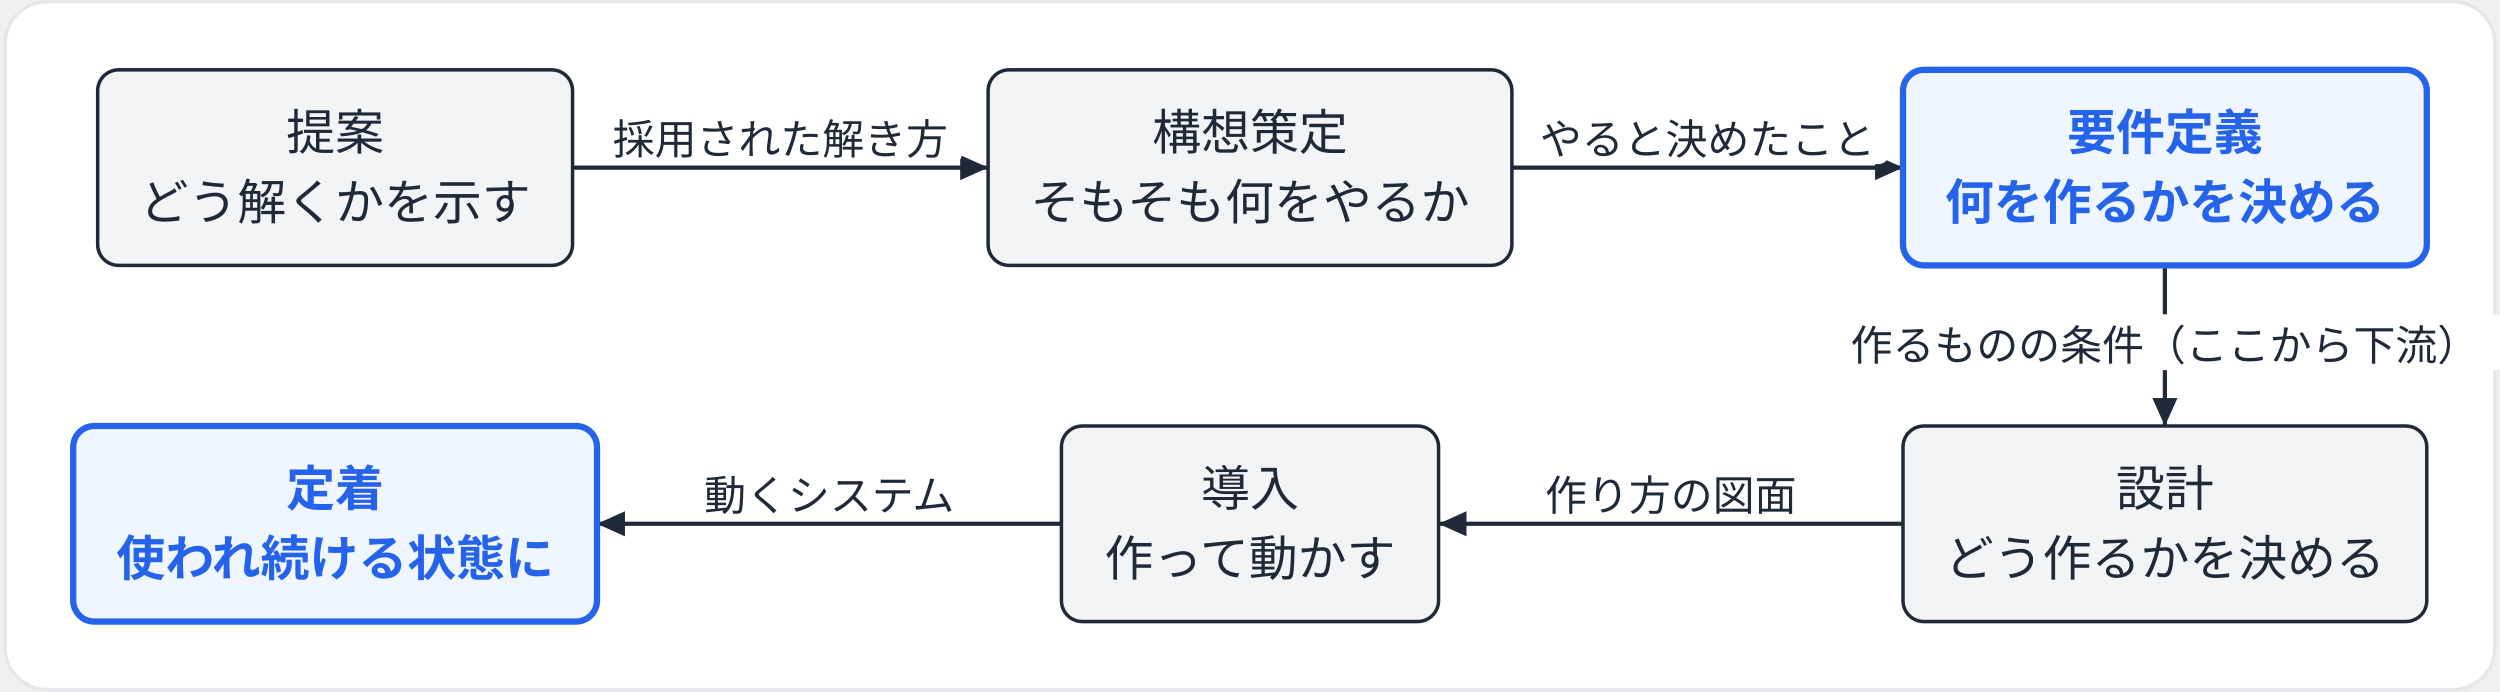
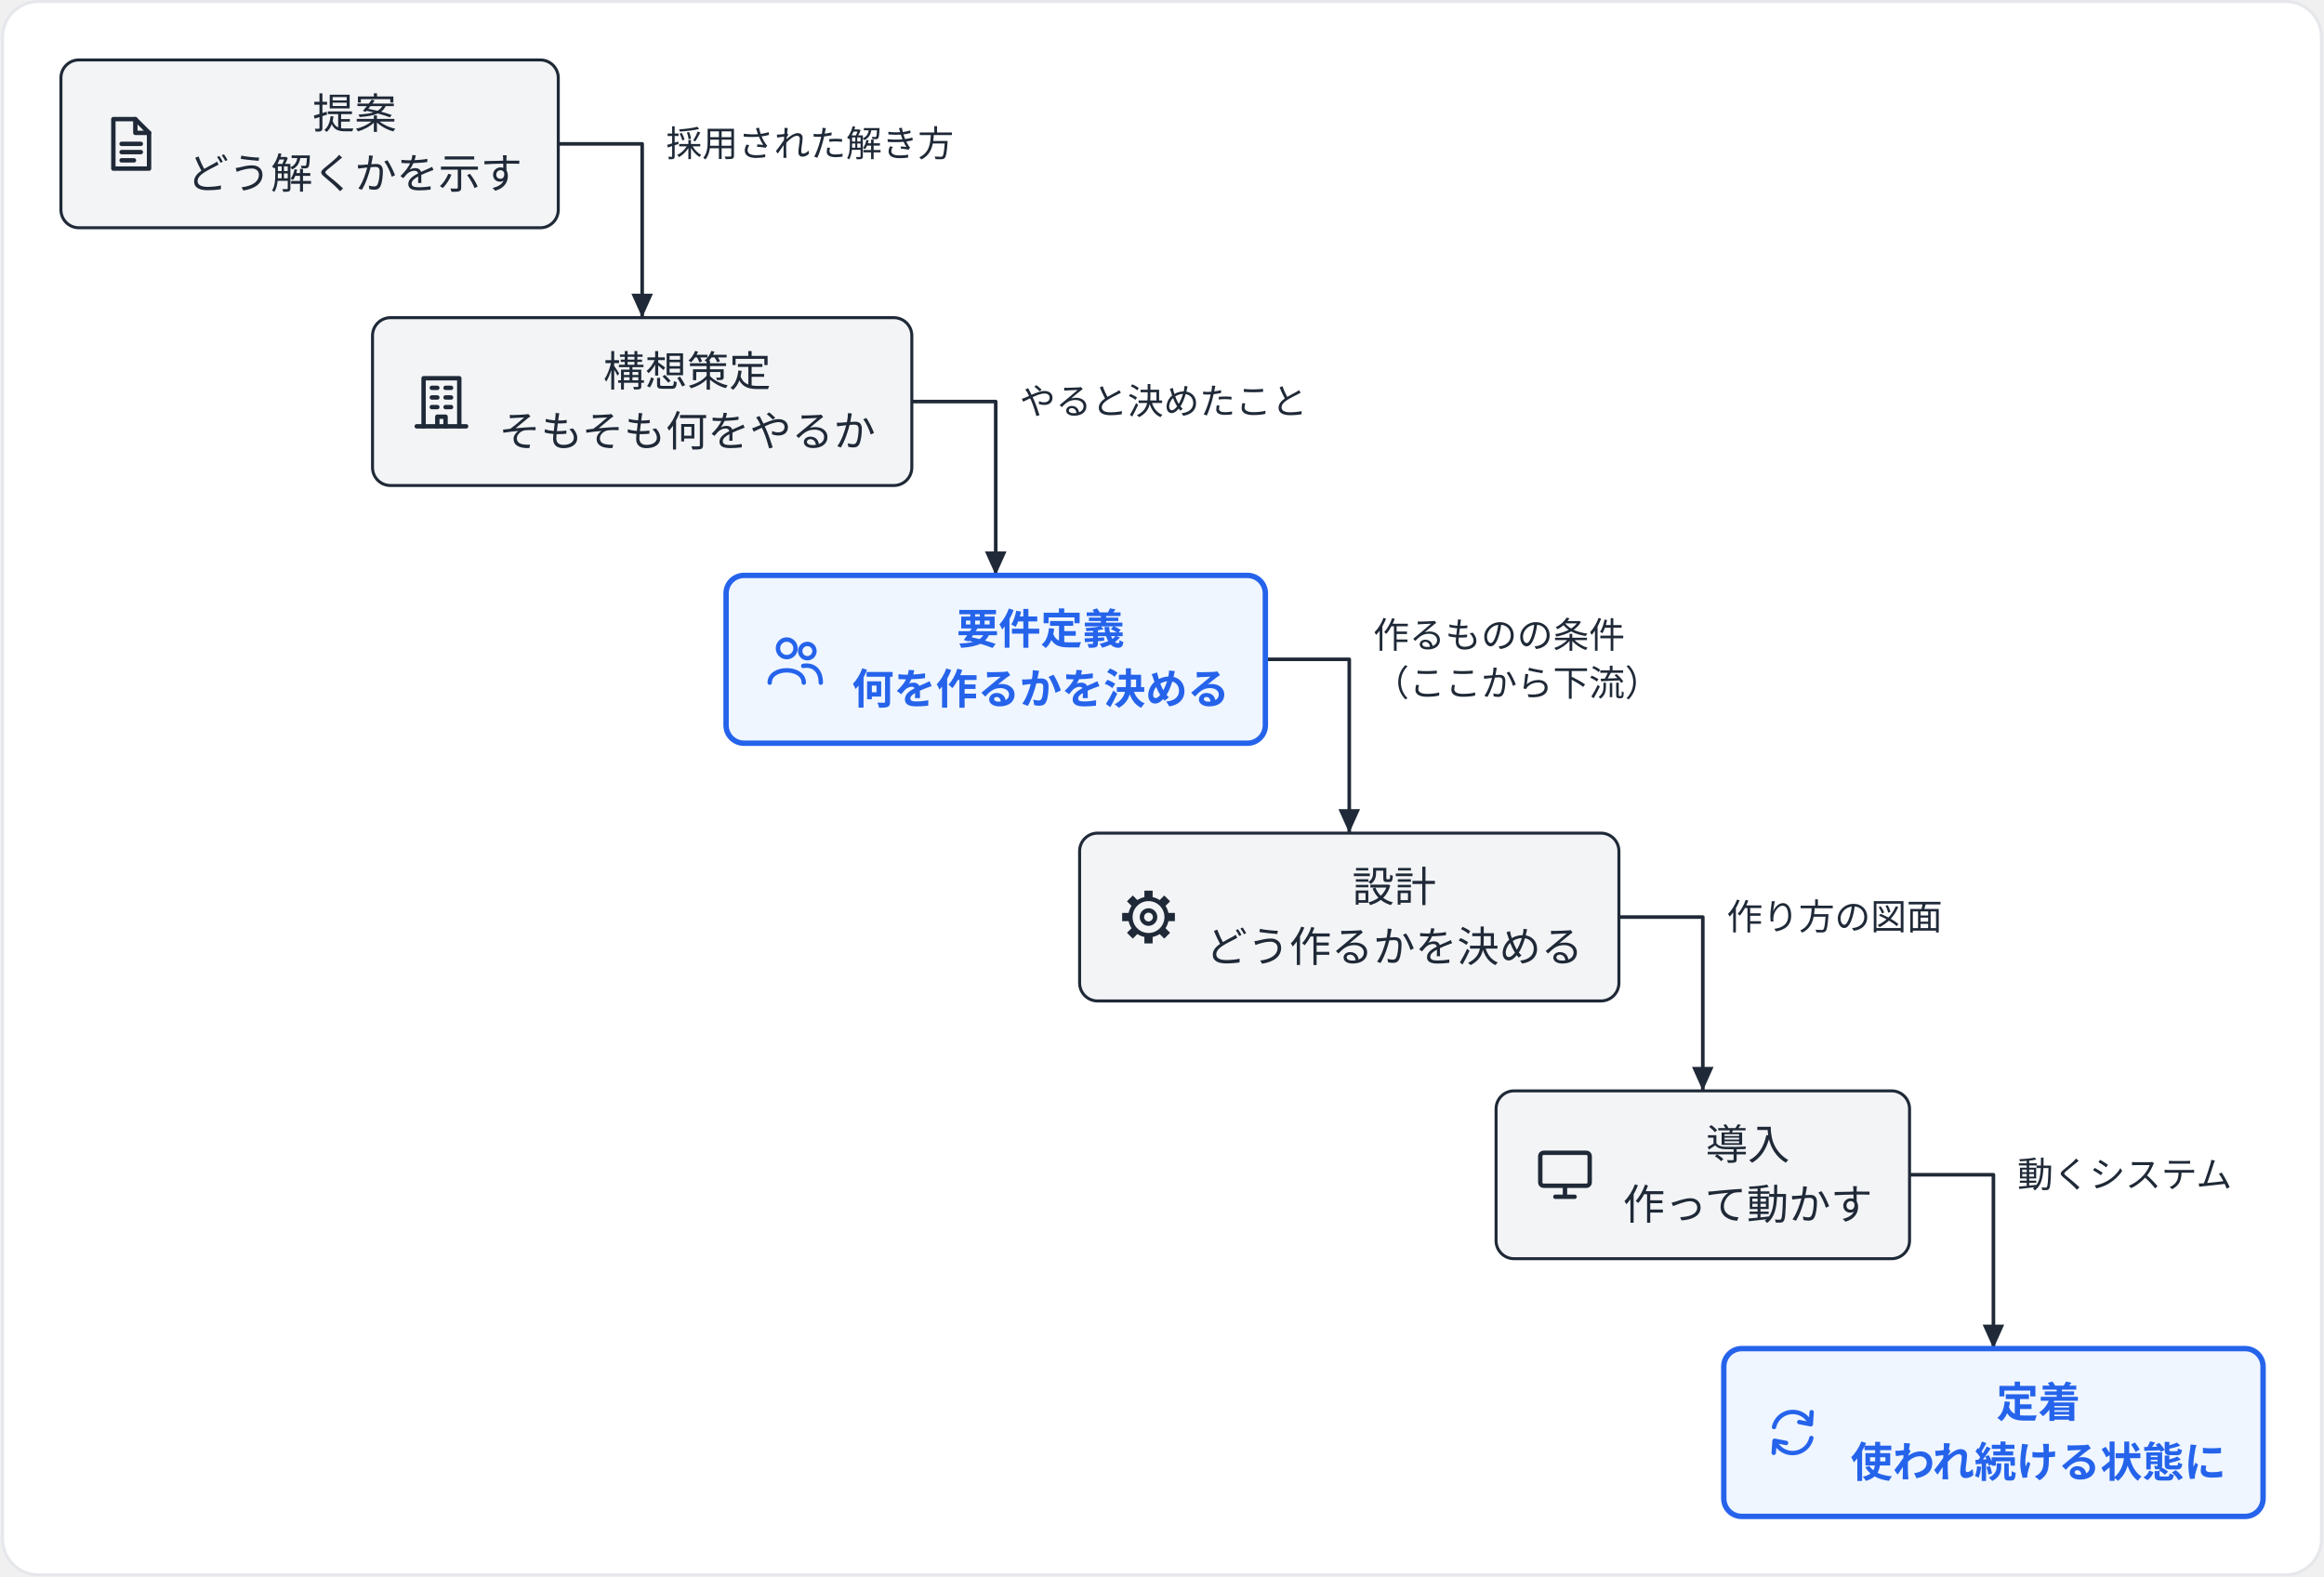
- <svg xmlns="http://www.w3.org/2000/svg" width="640" height="177" viewBox="0 0 714 198">
-   <rect x="0.5" y="0.5" width="713" height="197" rx="12" fill="#ffffff" stroke="#e5e7eb" stroke-width="1" />
+ <svg xmlns="http://www.w3.org/2000/svg" width="640" height="434" viewBox="0 0 775 526">
+   <rect x="0.5" y="0.5" width="774" height="525" rx="12" fill="#ffffff" stroke="#e5e7eb" stroke-width="1" />
  <g transform="translate(20 20)">
-     <polyline points="143,28 262,28" fill="none" stroke="#1f2937" stroke-width="1.2" stroke-linejoin="round" />
-     <polygon points="262,28 254,31.6 254,24.4" fill="#1f2937" />
-     <polyline points="412,28 524,28" fill="none" stroke="#1f2937" stroke-width="1.2" stroke-linejoin="round" />
-     <polygon points="524,28 516,31.6 516,24.4" fill="#1f2937" />
-     <polyline points="599,56 599,102" fill="none" stroke="#1f2937" stroke-width="1.2" stroke-linejoin="round" />
-     <polygon points="599,102 595.4,94 602.6,94" fill="#1f2937" />
-     <polyline points="524,130 391,130" fill="none" stroke="#1f2937" stroke-width="1.2" stroke-linejoin="round" />
-     <polygon points="391,130 399,126.4 399,133.6" fill="#1f2937" />
-     <polyline points="283,130 150,130" fill="none" stroke="#1f2937" stroke-width="1.2" stroke-linejoin="round" />
-     <polygon points="150,130 158,126.4 158,133.6" fill="#1f2937" />
-     <rect x="7" y="0" width="136" height="56" rx="6" fill="#f3f4f6" stroke="#1f2937" stroke-width="1" />
-     <text x="75" y="22.9" font-family="Hiragino Sans, Hiragino Kaku Gothic ProN, Noto Sans JP, Yu Gothic, Meiryo, sans-serif" font-size="14" fill="#1f2937" text-anchor="middle">提案</text>
-     <text x="75" y="42.9" font-family="Hiragino Sans, Hiragino Kaku Gothic ProN, Noto Sans JP, Yu Gothic, Meiryo, sans-serif" font-size="14" fill="#1f2937" text-anchor="middle">どう解くかを示す</text>
-     <rect x="262" y="0" width="150" height="56" rx="6" fill="#f3f4f6" stroke="#1f2937" stroke-width="1" />
-     <text x="337" y="22.9" font-family="Hiragino Sans, Hiragino Kaku Gothic ProN, Noto Sans JP, Yu Gothic, Meiryo, sans-serif" font-size="14" fill="#1f2937" text-anchor="middle">構想策定</text>
-     <text x="337" y="42.9" font-family="Hiragino Sans, Hiragino Kaku Gothic ProN, Noto Sans JP, Yu Gothic, Meiryo, sans-serif" font-size="14" fill="#1f2937" text-anchor="middle">そもそも何をやるか</text>
-     <rect x="524" y="0" width="150" height="56" rx="6" fill="#eff6ff" stroke="#2563eb" stroke-width="1.8" />
-     <text x="599" y="22.9" font-family="Hiragino Sans, Hiragino Kaku Gothic ProN, Noto Sans JP, Yu Gothic, Meiryo, sans-serif" font-size="14" fill="#2563eb" text-anchor="middle" font-weight="600">要件定義</text>
-     <text x="599" y="42.9" font-family="Hiragino Sans, Hiragino Kaku Gothic ProN, Noto Sans JP, Yu Gothic, Meiryo, sans-serif" font-size="14" fill="#2563eb" text-anchor="middle" font-weight="600">何を作るかを決める</text>
-     <rect x="524" y="102" width="150" height="56" rx="6" fill="#f3f4f6" stroke="#1f2937" stroke-width="1" />
-     <text x="599" y="124.9" font-family="Hiragino Sans, Hiragino Kaku Gothic ProN, Noto Sans JP, Yu Gothic, Meiryo, sans-serif" font-size="14" fill="#1f2937" text-anchor="middle">設計</text>
-     <text x="599" y="144.9" font-family="Hiragino Sans, Hiragino Kaku Gothic ProN, Noto Sans JP, Yu Gothic, Meiryo, sans-serif" font-size="14" fill="#1f2937" text-anchor="middle">どう作るかを決める</text>
-     <rect x="283" y="102" width="108" height="56" rx="6" fill="#f3f4f6" stroke="#1f2937" stroke-width="1" />
-     <text x="337" y="124.9" font-family="Hiragino Sans, Hiragino Kaku Gothic ProN, Noto Sans JP, Yu Gothic, Meiryo, sans-serif" font-size="14" fill="#1f2937" text-anchor="middle">導入</text>
-     <text x="337" y="144.9" font-family="Hiragino Sans, Hiragino Kaku Gothic ProN, Noto Sans JP, Yu Gothic, Meiryo, sans-serif" font-size="14" fill="#1f2937" text-anchor="middle">作って動かす</text>
-     <rect x="0" y="102" width="150" height="56" rx="6" fill="#eff6ff" stroke="#2563eb" stroke-width="1.8" />
-     <text x="75" y="124.9" font-family="Hiragino Sans, Hiragino Kaku Gothic ProN, Noto Sans JP, Yu Gothic, Meiryo, sans-serif" font-size="14" fill="#2563eb" text-anchor="middle" font-weight="600">定着</text>
-     <text x="75" y="144.9" font-family="Hiragino Sans, Hiragino Kaku Gothic ProN, Noto Sans JP, Yu Gothic, Meiryo, sans-serif" font-size="14" fill="#2563eb" text-anchor="middle" font-weight="600">使われ続ける状態に</text>
-     <rect x="150.5" y="11" width="104" height="16" rx="3" fill="#ffffff" />
-     <text x="202.5" y="24.2" font-family="Hiragino Sans, Hiragino Kaku Gothic ProN, Noto Sans JP, Yu Gothic, Meiryo, sans-serif" font-size="12" fill="#1f2937" text-anchor="middle">採用された解き方</text>
-     <rect x="416" y="11" width="104" height="16" rx="3" fill="#ffffff" />
-     <text x="468" y="24.2" font-family="Hiragino Sans, Hiragino Kaku Gothic ProN, Noto Sans JP, Yu Gothic, Meiryo, sans-serif" font-size="12" fill="#1f2937" text-anchor="middle">やると決めたこと</text>
-     <rect x="501.7" y="70" width="194.6" height="16" rx="3" fill="#ffffff" />
-     <text x="599" y="83.2" font-family="Hiragino Sans, Hiragino Kaku Gothic ProN, Noto Sans JP, Yu Gothic, Meiryo, sans-serif" font-size="12" fill="#1f2937" text-anchor="middle">作るものの条件
- （ここから下流）</text>
-     <rect x="417.5" y="113" width="80" height="16" rx="3" fill="#ffffff" />
-     <text x="457.5" y="126.2" font-family="Hiragino Sans, Hiragino Kaku Gothic ProN, Noto Sans JP, Yu Gothic, Meiryo, sans-serif" font-size="12" fill="#1f2937" text-anchor="middle">作り方の図面</text>
-     <rect x="176.5" y="113" width="80" height="16" rx="3" fill="#ffffff" />
-     <text x="216.5" y="126.2" font-family="Hiragino Sans, Hiragino Kaku Gothic ProN, Noto Sans JP, Yu Gothic, Meiryo, sans-serif" font-size="12" fill="#1f2937" text-anchor="middle">動くシステム</text>
+     <polyline points="166,28 194,28 194,86" fill="none" stroke="#1f2937" stroke-width="1.2" stroke-linejoin="round" />
+     <polygon points="194,86 190.4,78 197.6,78" fill="#1f2937" />
+     <polyline points="284,114 312,114 312,172" fill="none" stroke="#1f2937" stroke-width="1.2" stroke-linejoin="round" />
+     <polygon points="312,172 308.4,164 315.6,164" fill="#1f2937" />
+     <polyline points="402,200 430,200 430,258" fill="none" stroke="#1f2937" stroke-width="1.2" stroke-linejoin="round" />
+     <polygon points="430,258 426.4,250 433.6,250" fill="#1f2937" />
+     <polyline points="520,286 548,286 548,344" fill="none" stroke="#1f2937" stroke-width="1.2" stroke-linejoin="round" />
+     <polygon points="548,344 544.4,336 551.6,336" fill="#1f2937" />
+     <polyline points="617,372 645,372 645,430" fill="none" stroke="#1f2937" stroke-width="1.2" stroke-linejoin="round" />
+     <polygon points="645,430 641.4,422 648.6,422" fill="#1f2937" />
+     <rect x="0" y="0" width="166" height="56" rx="6" fill="#f3f4f6" stroke="#1f2937" stroke-width="1" />
+     <g transform="translate(12 17) scale(0.9167)" fill="none" stroke="#1f2937" stroke-width="1.6" stroke-linecap="round" stroke-linejoin="round">
+       <path d="M6 3 H14 L19 8 V21 H6 Z" />
+       <path d="M14 3 V8 H19" />
+       <path d="M9 12 H16 M9 15 H16 M9 18 H13.5" />
+     </g>
+     <text x="98" y="22.9" font-family="Hiragino Sans, Hiragino Kaku Gothic ProN, Noto Sans JP, Yu Gothic, Meiryo, sans-serif" font-size="14" fill="#1f2937" text-anchor="middle">提案</text>
+     <text x="98" y="42.9" font-family="Hiragino Sans, Hiragino Kaku Gothic ProN, Noto Sans JP, Yu Gothic, Meiryo, sans-serif" font-size="14" fill="#1f2937" text-anchor="middle">どう解くかを示す</text>
+     <rect x="104" y="86" width="180" height="56" rx="6" fill="#f3f4f6" stroke="#1f2937" stroke-width="1" />
+     <g transform="translate(116 103) scale(0.9167)" fill="none" stroke="#1f2937" stroke-width="1.6" stroke-linecap="round" stroke-linejoin="round">
+       <path d="M5.5 21 V3.5 H18.5 V21" />
+       <path d="M3 21 H21" />
+       <path d="M8.5 7 H10.5 M13.5 7 H15.5 M8.5 10.5 H10.5 M13.5 10.5 H15.5 M8.5 14 H10.5 M13.5 14 H15.5" />
+       <path d="M10.5 21 V17.5 H13.5 V21" />
+     </g>
+     <text x="209" y="108.9" font-family="Hiragino Sans, Hiragino Kaku Gothic ProN, Noto Sans JP, Yu Gothic, Meiryo, sans-serif" font-size="14" fill="#1f2937" text-anchor="middle">構想策定</text>
+     <text x="209" y="128.9" font-family="Hiragino Sans, Hiragino Kaku Gothic ProN, Noto Sans JP, Yu Gothic, Meiryo, sans-serif" font-size="14" fill="#1f2937" text-anchor="middle">そもそも何をやるか</text>
+     <rect x="222" y="172" width="180" height="56" rx="6" fill="#eff6ff" stroke="#2563eb" stroke-width="1.8" />
+     <g transform="translate(234 189) scale(0.9167)" fill="none" stroke="#2563eb" stroke-width="1.6" stroke-linecap="round" stroke-linejoin="round">
+       <circle cx="9" cy="8" r="3.2" />
+       <circle cx="16.5" cy="9" r="2.6" />
+       <path d="M2.8 20.5 C2.8 14.5 15.2 14.5 15.2 20.5" />
+       <path d="M15 14.4 C18.5 13.8 21.4 15.8 21.4 20.5" />
+     </g>
+     <text x="327" y="194.9" font-family="Hiragino Sans, Hiragino Kaku Gothic ProN, Noto Sans JP, Yu Gothic, Meiryo, sans-serif" font-size="14" fill="#2563eb" text-anchor="middle" font-weight="600">要件定義</text>
+     <text x="327" y="214.9" font-family="Hiragino Sans, Hiragino Kaku Gothic ProN, Noto Sans JP, Yu Gothic, Meiryo, sans-serif" font-size="14" fill="#2563eb" text-anchor="middle" font-weight="600">何を作るかを決める</text>
+     <rect x="340" y="258" width="180" height="56" rx="6" fill="#f3f4f6" stroke="#1f2937" stroke-width="1" />
+     <g transform="translate(352 275) scale(0.9167)" fill="none" stroke="#1f2937" stroke-width="1.6" stroke-linecap="round" stroke-linejoin="round">
+       <circle cx="12" cy="12" r="6.6" />
+       <circle cx="12" cy="12" r="2.4" />
+       <path d="M 18.6 12 L 21.6 12 M 16.67 16.67 L 18.79 18.79 M 12 18.6 L 12 21.6 M 7.33 16.67 L 5.21 18.79 M 5.4 12 L 2.4 12 M 7.33 7.33 L 5.21 5.21 M 12 5.4 L 12 2.4 M 16.67 7.33 L 18.79 5.21" stroke-width="3" stroke-linecap="butt" />
+     </g>
+     <text x="445" y="280.9" font-family="Hiragino Sans, Hiragino Kaku Gothic ProN, Noto Sans JP, Yu Gothic, Meiryo, sans-serif" font-size="14" fill="#1f2937" text-anchor="middle">設計</text>
+     <text x="445" y="300.9" font-family="Hiragino Sans, Hiragino Kaku Gothic ProN, Noto Sans JP, Yu Gothic, Meiryo, sans-serif" font-size="14" fill="#1f2937" text-anchor="middle">どう作るかを決める</text>
+     <rect x="479" y="344" width="138" height="56" rx="6" fill="#f3f4f6" stroke="#1f2937" stroke-width="1" />
+     <g transform="translate(491 361) scale(0.9167)" fill="none" stroke="#1f2937" stroke-width="1.6" stroke-linecap="round" stroke-linejoin="round">
+       <rect x="3" y="4" width="18" height="12" rx="1.2" />
+       <path d="M12 16 V20 M8.5 20 H15.5" />
+     </g>
+     <text x="563" y="366.9" font-family="Hiragino Sans, Hiragino Kaku Gothic ProN, Noto Sans JP, Yu Gothic, Meiryo, sans-serif" font-size="14" fill="#1f2937" text-anchor="middle">導入</text>
+     <text x="563" y="386.9" font-family="Hiragino Sans, Hiragino Kaku Gothic ProN, Noto Sans JP, Yu Gothic, Meiryo, sans-serif" font-size="14" fill="#1f2937" text-anchor="middle">作って動かす</text>
+     <rect x="555" y="430" width="180" height="56" rx="6" fill="#eff6ff" stroke="#2563eb" stroke-width="1.8" />
+     <g transform="translate(567 447) scale(0.9167)" fill="none" stroke="#2563eb" stroke-width="1.6" stroke-linecap="round" stroke-linejoin="round">
+       <path d="M5.2 10 A7 7 0 0 1 18.4 8.6" />
+       <path d="M18.9 4.6 L18.6 9 L14.4 8.2" />
+       <path d="M18.8 14 A7 7 0 0 1 5.6 15.4" />
+       <path d="M5.1 19.4 L5.4 15 L9.6 15.8" />
+     </g>
+     <text x="660" y="452.9" font-family="Hiragino Sans, Hiragino Kaku Gothic ProN, Noto Sans JP, Yu Gothic, Meiryo, sans-serif" font-size="14" fill="#2563eb" text-anchor="middle" font-weight="600">定着</text>
+     <text x="660" y="472.9" font-family="Hiragino Sans, Hiragino Kaku Gothic ProN, Noto Sans JP, Yu Gothic, Meiryo, sans-serif" font-size="14" fill="#2563eb" text-anchor="middle" font-weight="600">使われ続ける状態に</text>
+     <text x="202" y="32.2" font-family="Hiragino Sans, Hiragino Kaku Gothic ProN, Noto Sans JP, Yu Gothic, Meiryo, sans-serif" font-size="12" fill="#1f2937" text-anchor="start">採用された解き方</text>
+     <text x="320" y="118.2" font-family="Hiragino Sans, Hiragino Kaku Gothic ProN, Noto Sans JP, Yu Gothic, Meiryo, sans-serif" font-size="12" fill="#1f2937" text-anchor="start">やると決めたこと</text>
+     <text x="438" y="196.2" font-family="Hiragino Sans, Hiragino Kaku Gothic ProN, Noto Sans JP, Yu Gothic, Meiryo, sans-serif" font-size="12" fill="#1f2937" text-anchor="start">作るものの条件</text>
+     <text x="438" y="212.2" font-family="Hiragino Sans, Hiragino Kaku Gothic ProN, Noto Sans JP, Yu Gothic, Meiryo, sans-serif" font-size="12" fill="#1f2937" text-anchor="start">（ここから下流）</text>
+     <text x="556" y="290.2" font-family="Hiragino Sans, Hiragino Kaku Gothic ProN, Noto Sans JP, Yu Gothic, Meiryo, sans-serif" font-size="12" fill="#1f2937" text-anchor="start">作り方の図面</text>
+     <text x="653" y="376.2" font-family="Hiragino Sans, Hiragino Kaku Gothic ProN, Noto Sans JP, Yu Gothic, Meiryo, sans-serif" font-size="12" fill="#1f2937" text-anchor="start">動くシステム</text>
  </g>
</svg>
